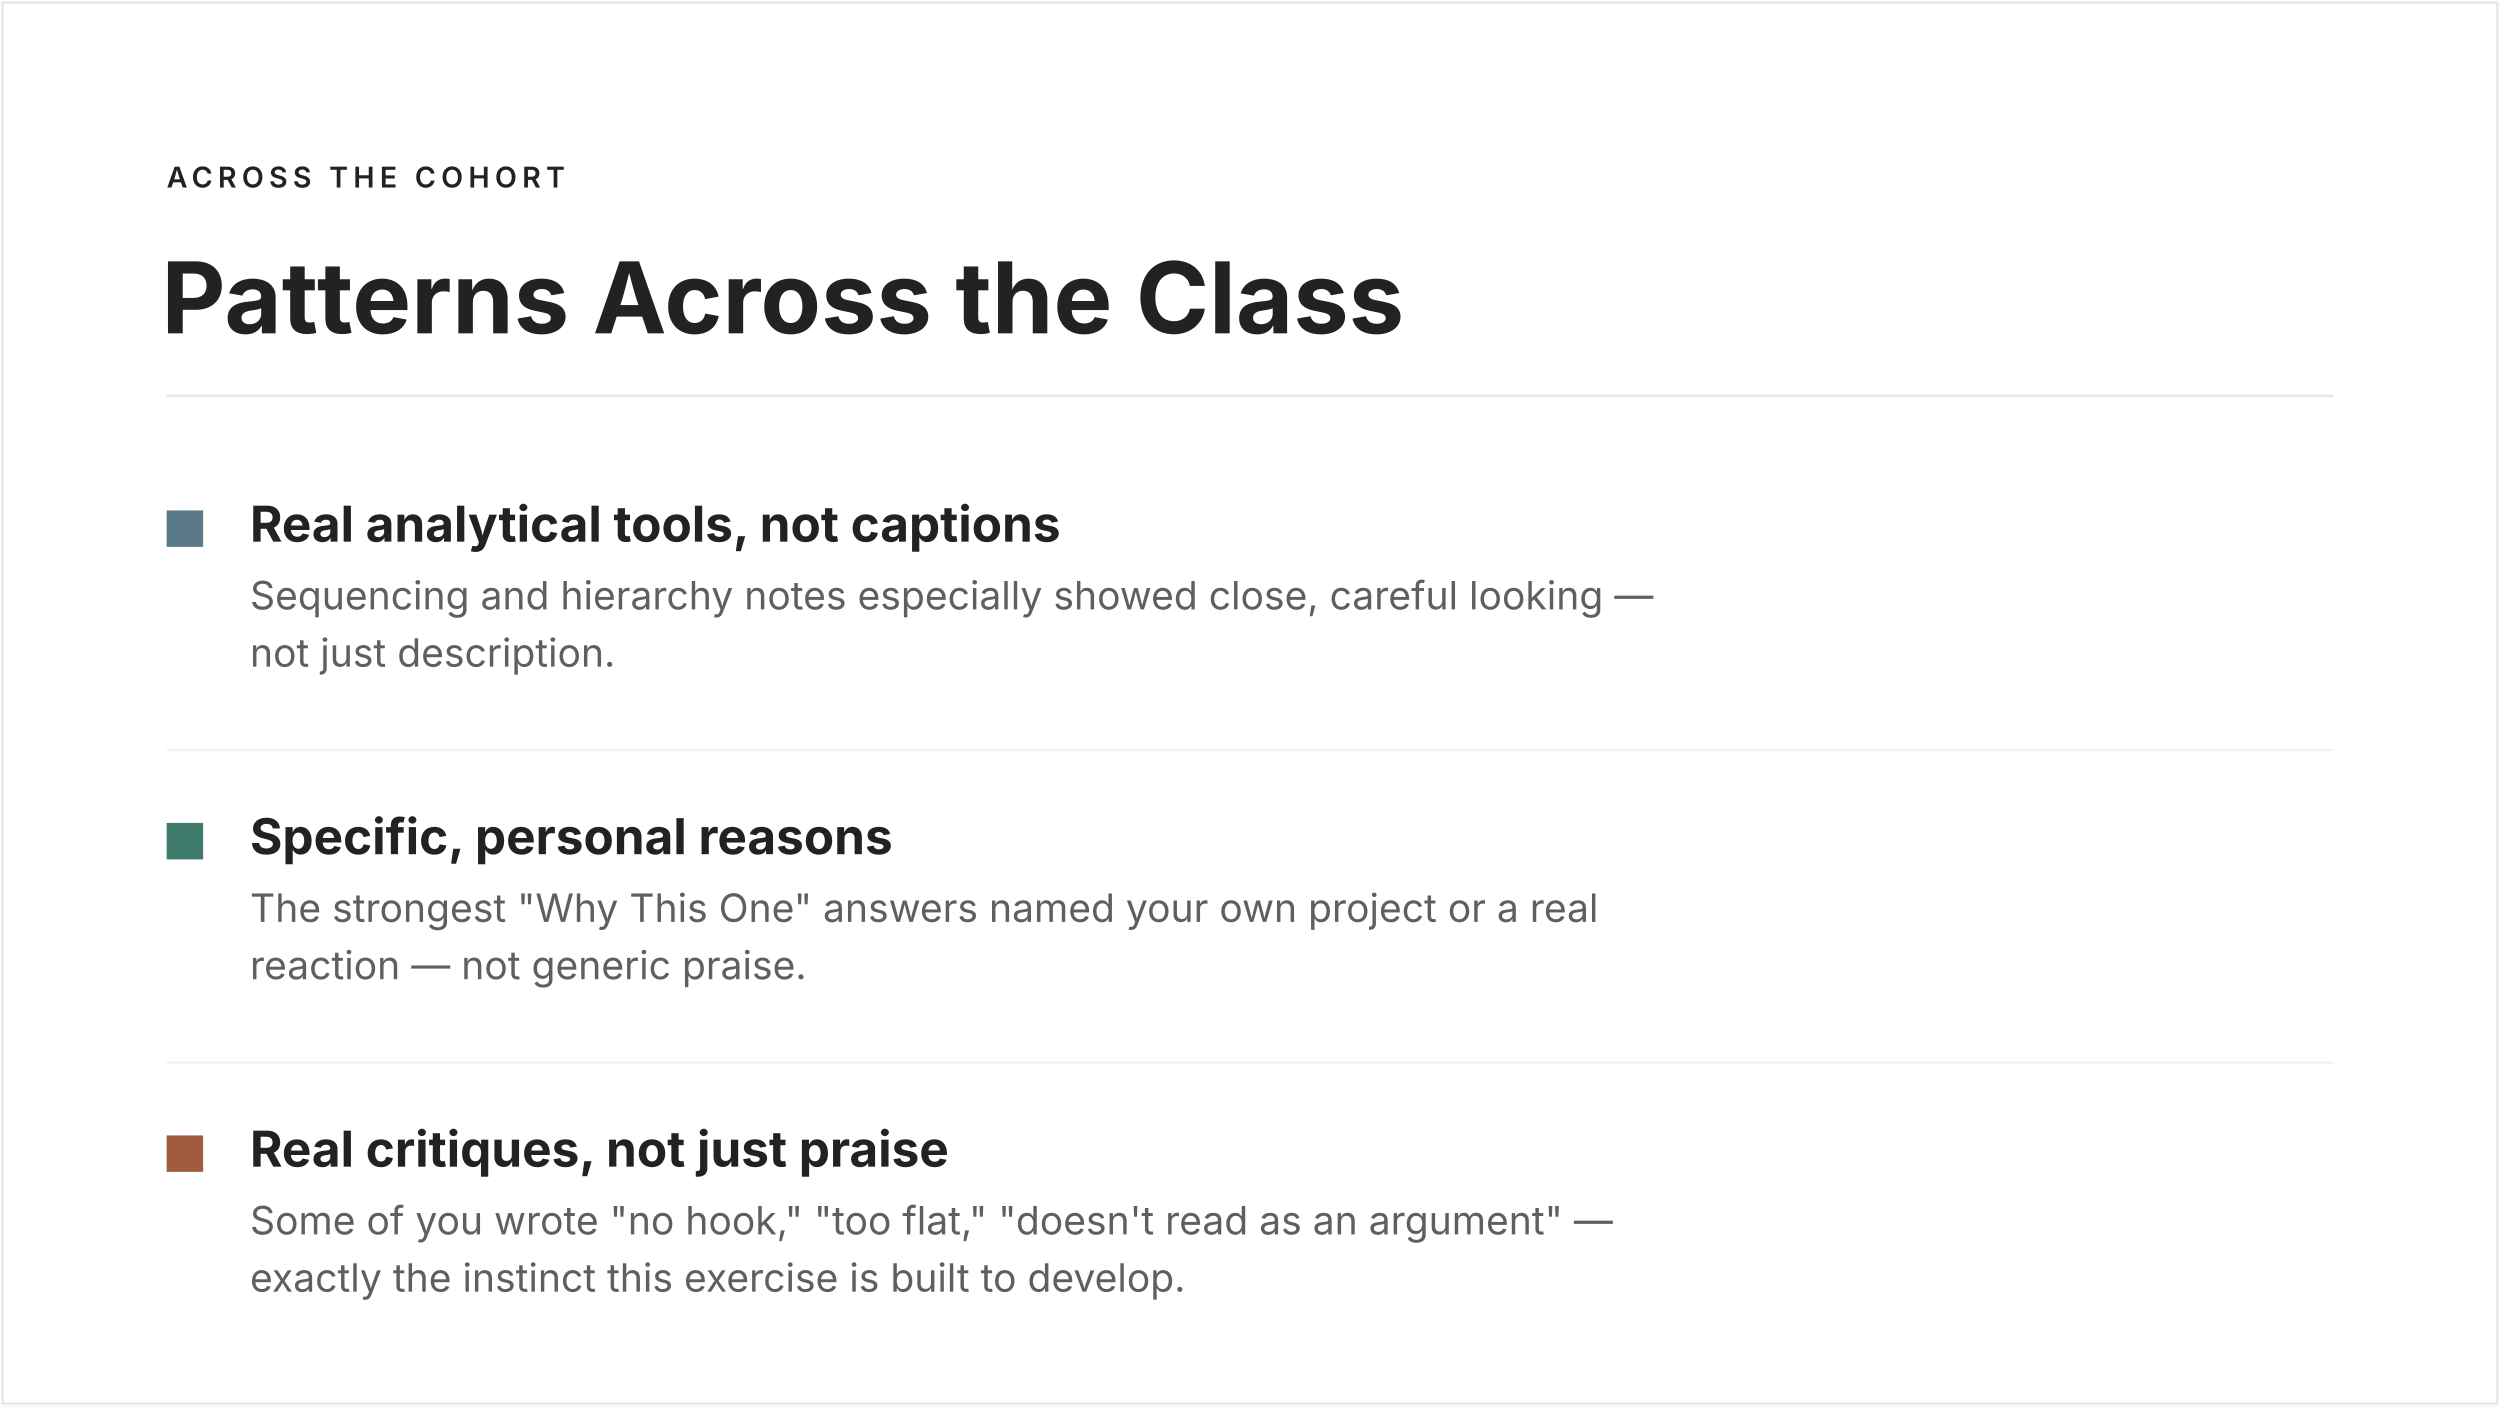
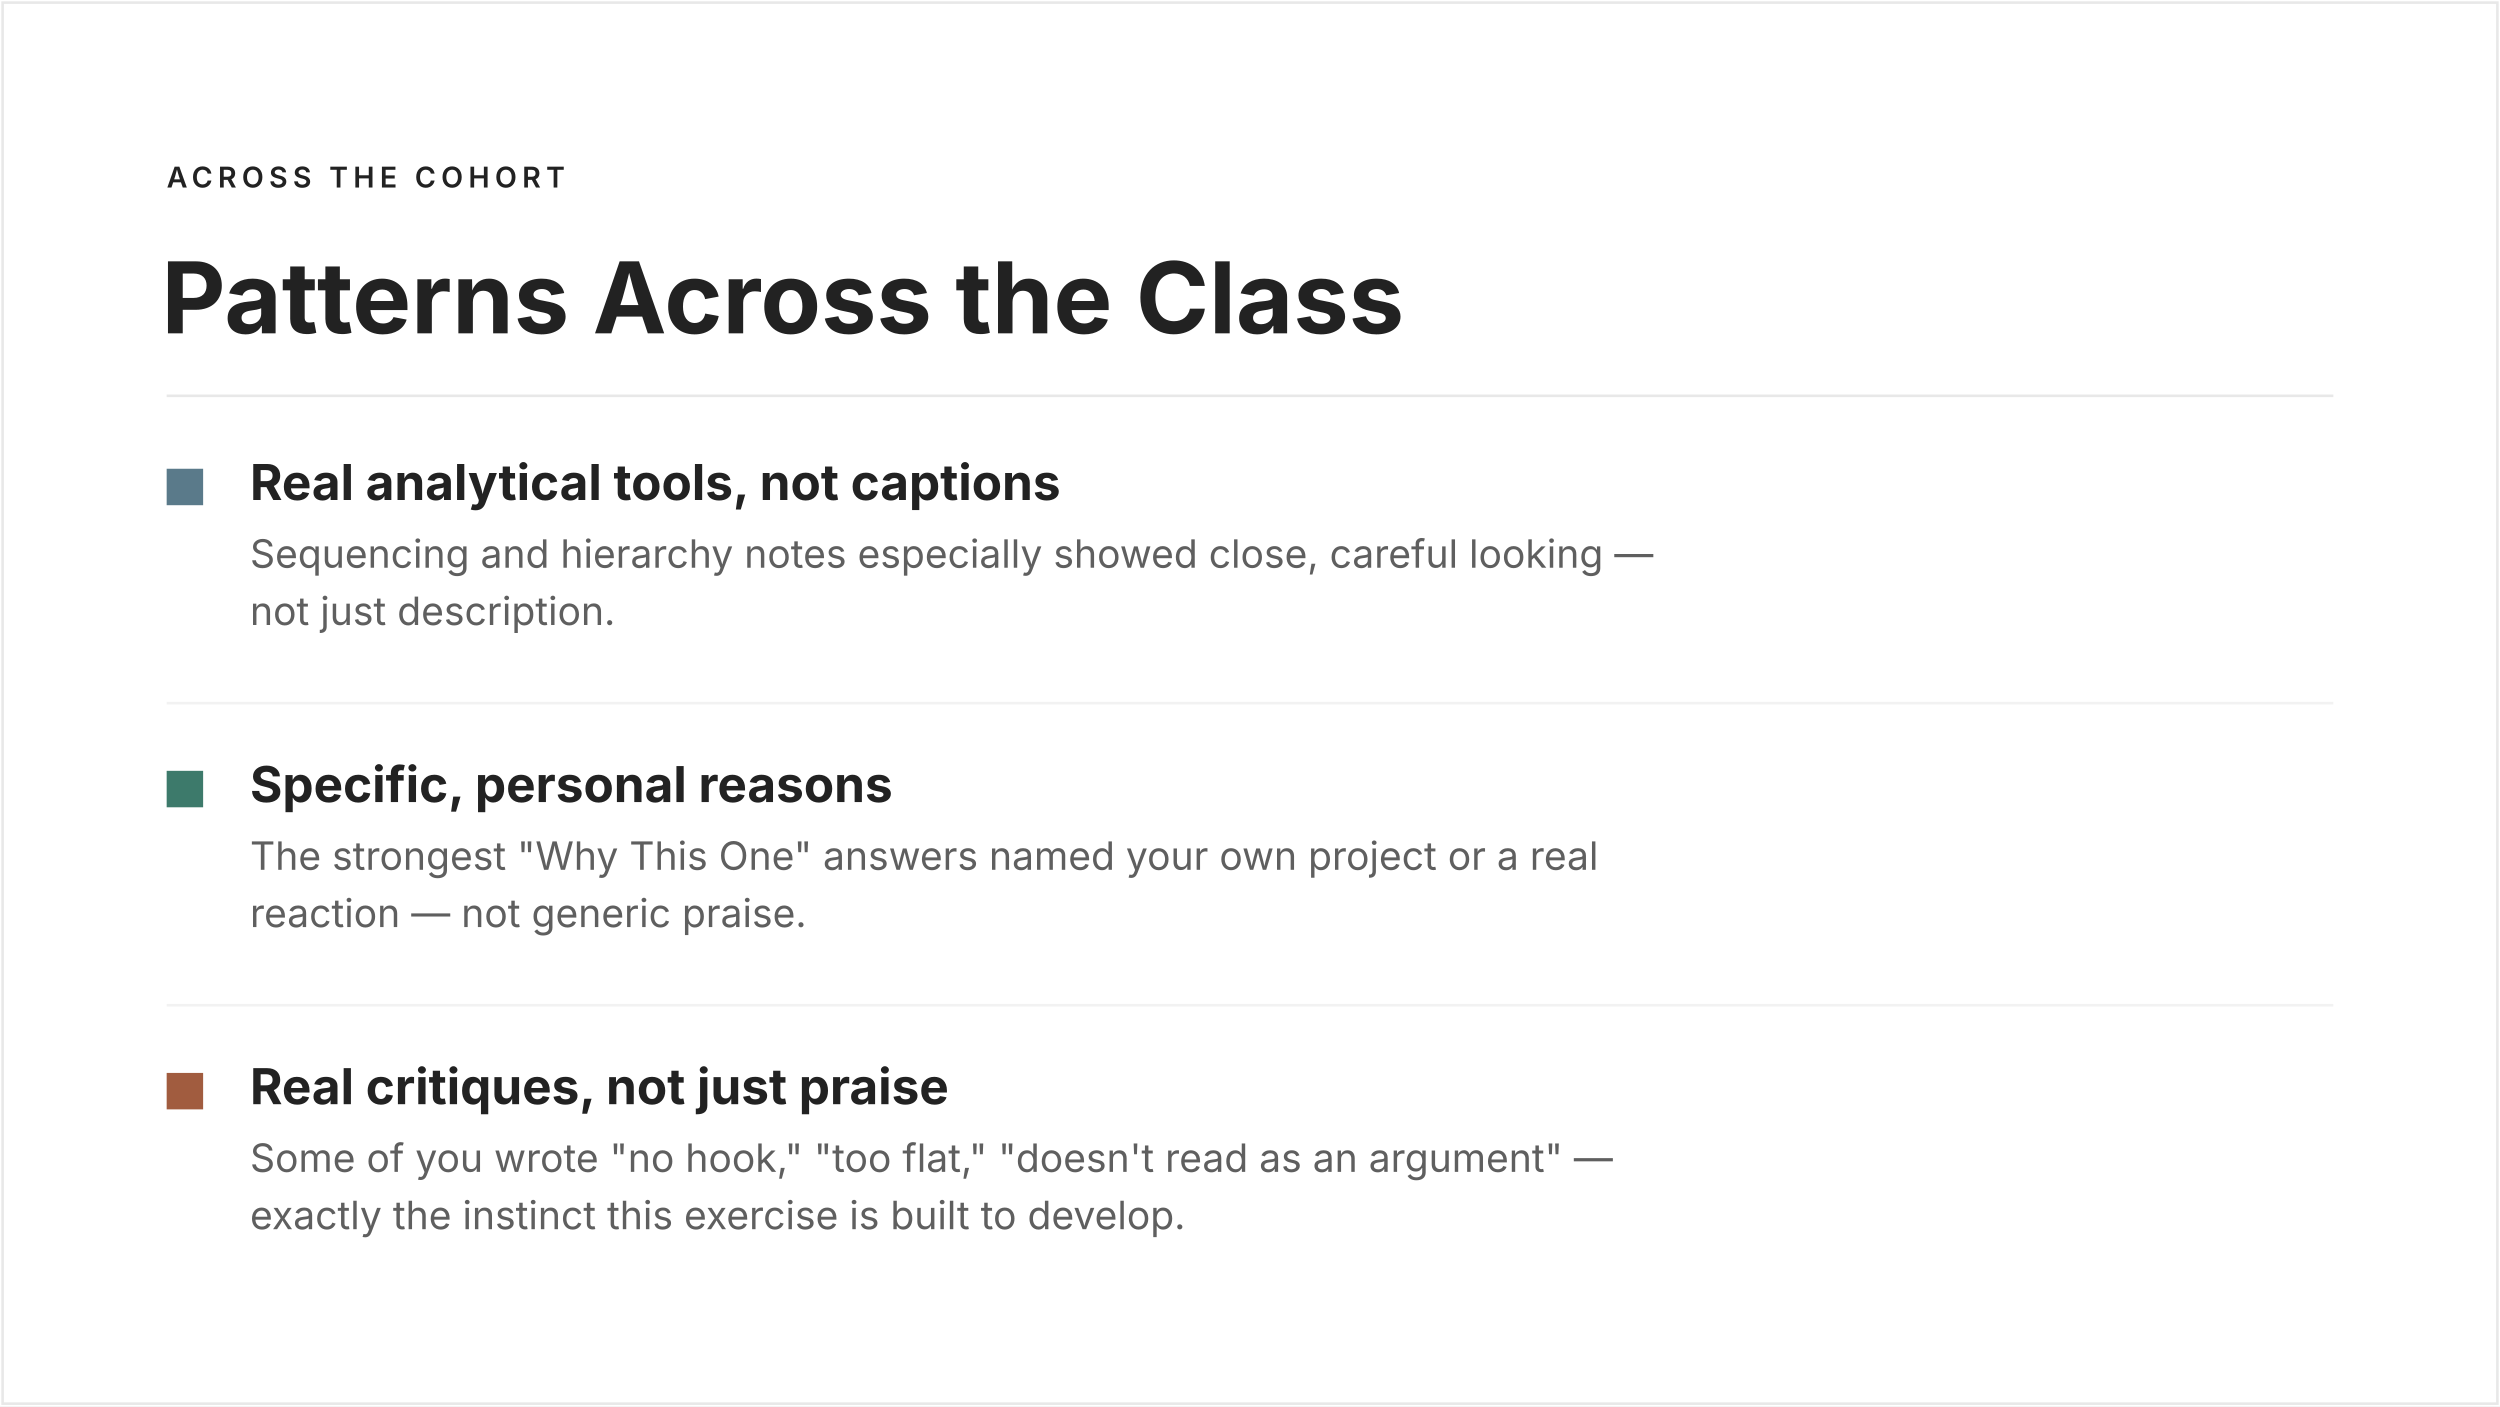
<svg xmlns="http://www.w3.org/2000/svg" width="960" height="540" viewBox="0 0 960 540" font-family="'Inter','Helvetica Neue',Arial,sans-serif">
  <rect x="0" y="0" width="960" height="540" fill="#fff" />
  <rect x="1" y="1" width="958" height="538" fill="none" stroke="#e8e8e8" stroke-width="1" />
  <text x="64" y="72" font-size="11" font-weight="600" letter-spacing="2" fill="#222">ACROSS THE COHORT</text>
  <text x="62" y="128" font-size="38" font-weight="700" fill="#222">Patterns Across the Class</text>
  <line x1="64" y1="152" x2="896" y2="152" stroke="#e8e8e8" stroke-width="1" />
-   <rect x="64" y="196" width="14" height="14" fill="#5a7a8a" />
-   <text x="96" y="208" font-size="19" font-weight="700" fill="#222">Real analytical tools, not captions</text>
-   <text x="96" y="234" font-size="15" fill="#5f5f5f">Sequencing and hierarchy notes especially showed close, careful looking —</text>
-   <text x="96" y="256" font-size="15" fill="#5f5f5f">not just description.</text>
-   <line x1="64" y1="288" x2="896" y2="288" stroke="#f2f2f2" stroke-width="1" />
-   <rect x="64" y="316" width="14" height="14" fill="#3d7a6b" />
-   <text x="96" y="328" font-size="19" font-weight="700" fill="#222">Specific, personal reasons</text>
-   <text x="96" y="354" font-size="15" fill="#5f5f5f">The strongest "Why This One" answers named your own project or a real</text>
-   <text x="96" y="376" font-size="15" fill="#5f5f5f">reaction — not generic praise.</text>
-   <line x1="64" y1="408" x2="896" y2="408" stroke="#f2f2f2" stroke-width="1" />
-   <rect x="64" y="436" width="14" height="14" fill="#a15c3f" />
-   <text x="96" y="448" font-size="19" font-weight="700" fill="#222">Real critiques, not just praise</text>
-   <text x="96" y="474" font-size="15" fill="#5f5f5f">Some of you wrote "no hook," "too flat," "doesn't read as an argument" —</text>
-   <text x="96" y="496" font-size="15" fill="#5f5f5f">exactly the instinct this exercise is built to develop.</text>
+   <rect x="64" y="180" width="14" height="14" fill="#5a7a8a" />
+   <text x="96" y="192" font-size="19" font-weight="700" fill="#222">Real analytical tools, not captions</text>
+   <text x="96" y="218" font-size="15" fill="#5f5f5f">Sequencing and hierarchy notes especially showed close, careful looking —</text>
+   <text x="96" y="240" font-size="15" fill="#5f5f5f">not just description.</text>
+   <line x1="64" y1="270" x2="896" y2="270" stroke="#f2f2f2" stroke-width="1" />
+   <rect x="64" y="296" width="14" height="14" fill="#3d7a6b" />
+   <text x="96" y="308" font-size="19" font-weight="700" fill="#222">Specific, personal reasons</text>
+   <text x="96" y="334" font-size="15" fill="#5f5f5f">The strongest "Why This One" answers named your own project or a real</text>
+   <text x="96" y="356" font-size="15" fill="#5f5f5f">reaction — not generic praise.</text>
+   <line x1="64" y1="386" x2="896" y2="386" stroke="#f2f2f2" stroke-width="1" />
+   <rect x="64" y="412" width="14" height="14" fill="#a15c3f" />
+   <text x="96" y="424" font-size="19" font-weight="700" fill="#222">Real critiques, not just praise</text>
+   <text x="96" y="450" font-size="15" fill="#5f5f5f">Some of you wrote "no hook," "too flat," "doesn't read as an argument" —</text>
+   <text x="96" y="472" font-size="15" fill="#5f5f5f">exactly the instinct this exercise is built to develop.</text>
</svg>
